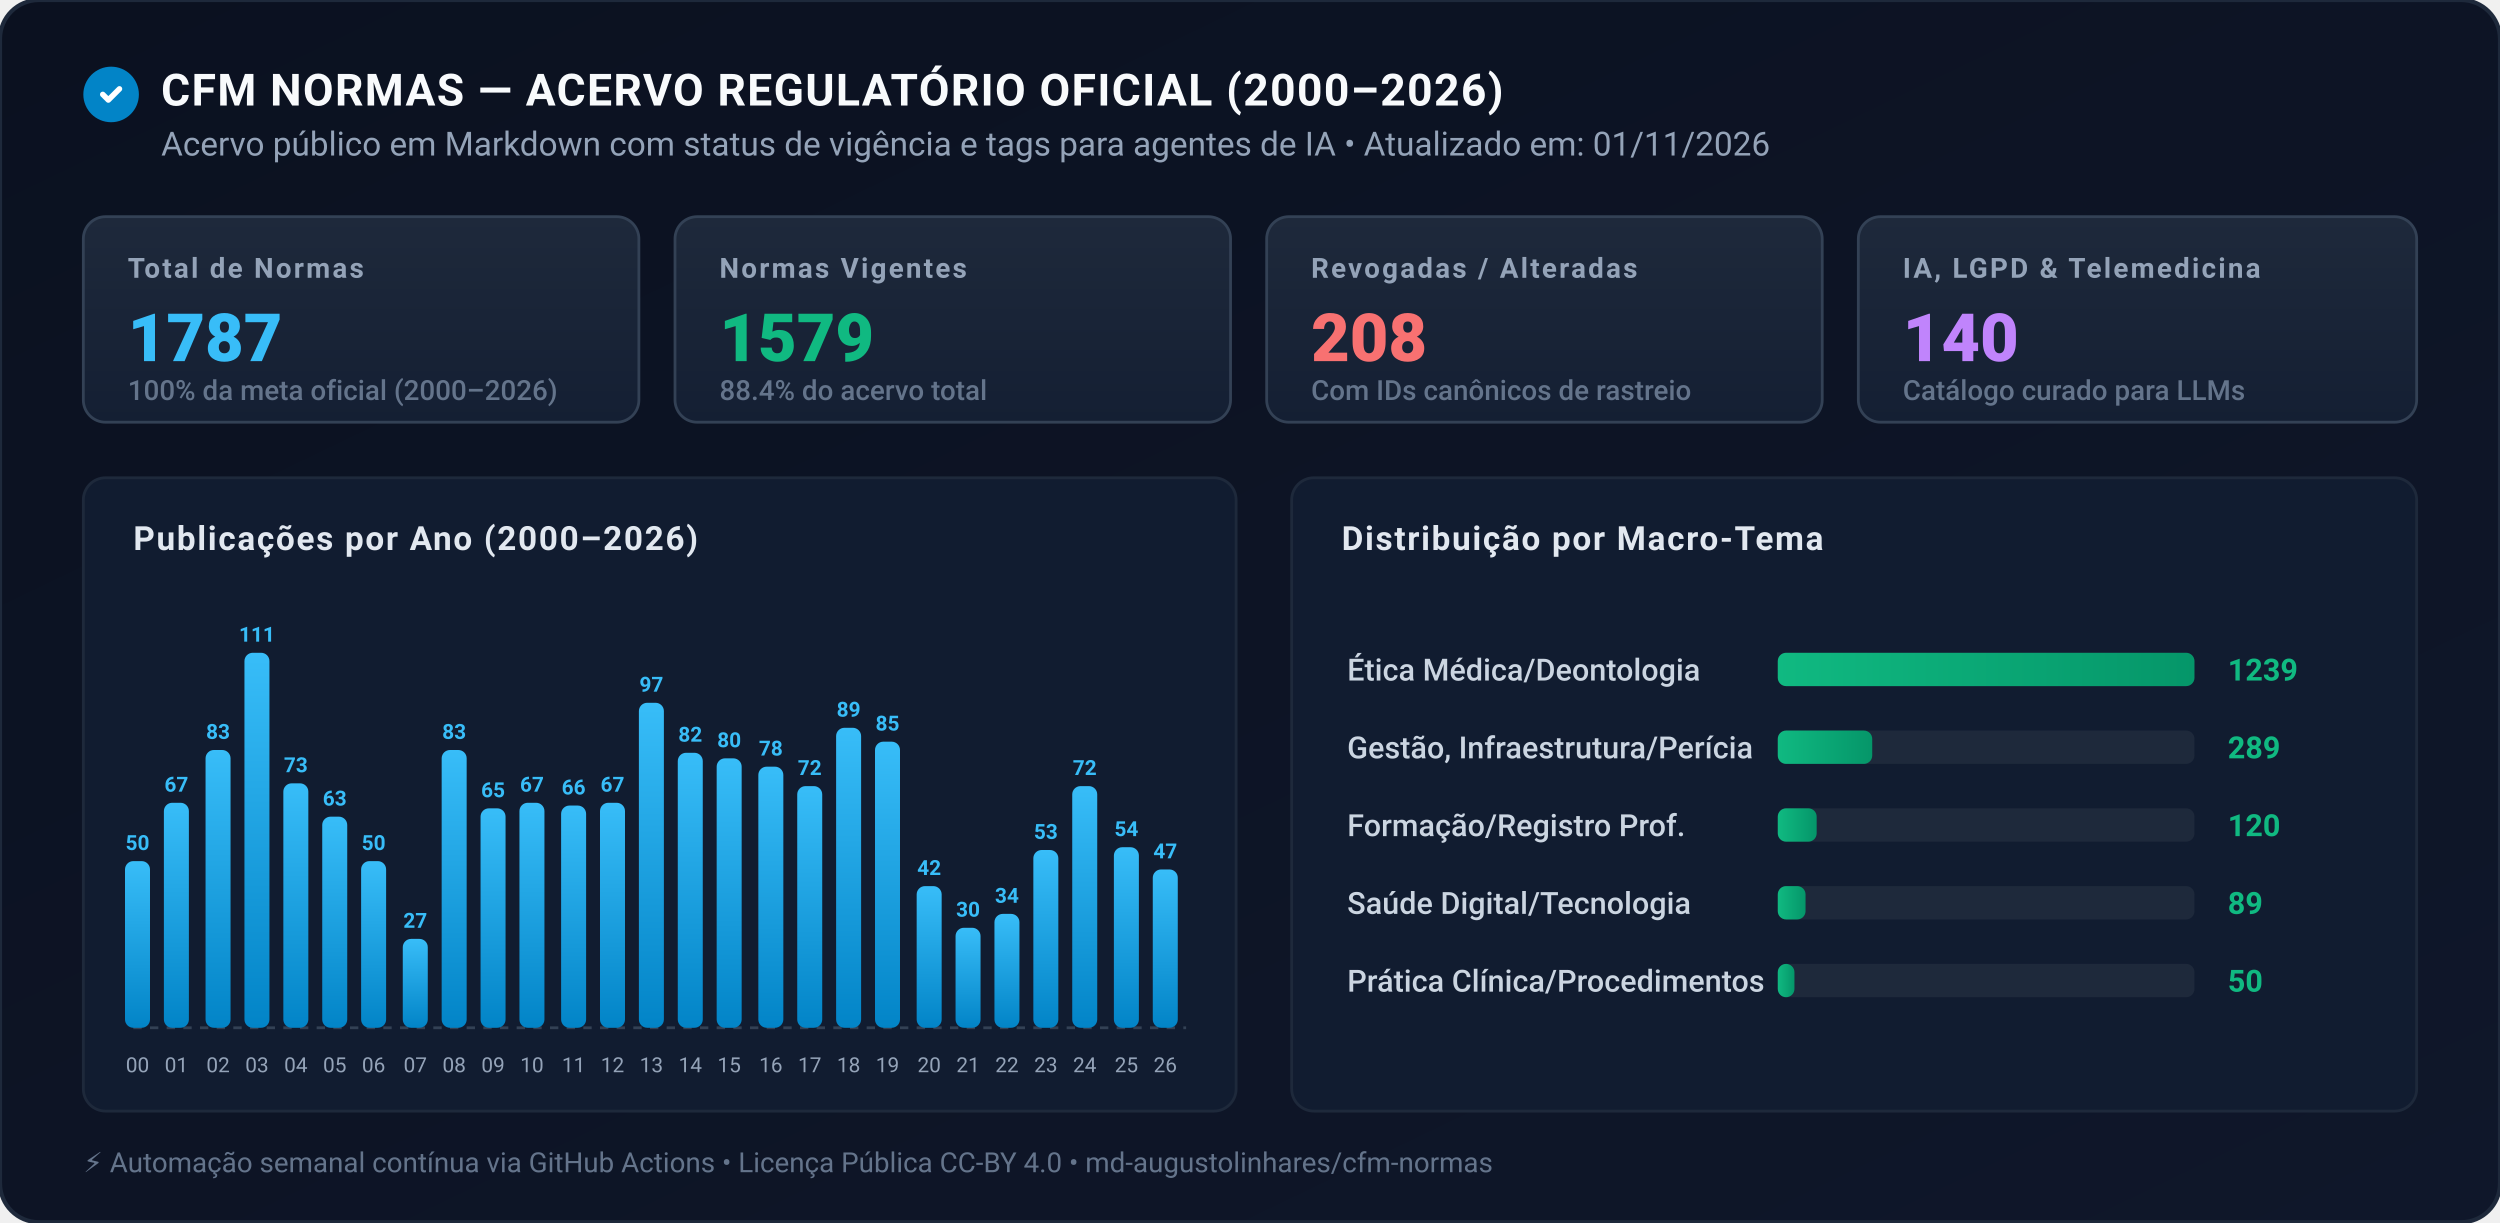
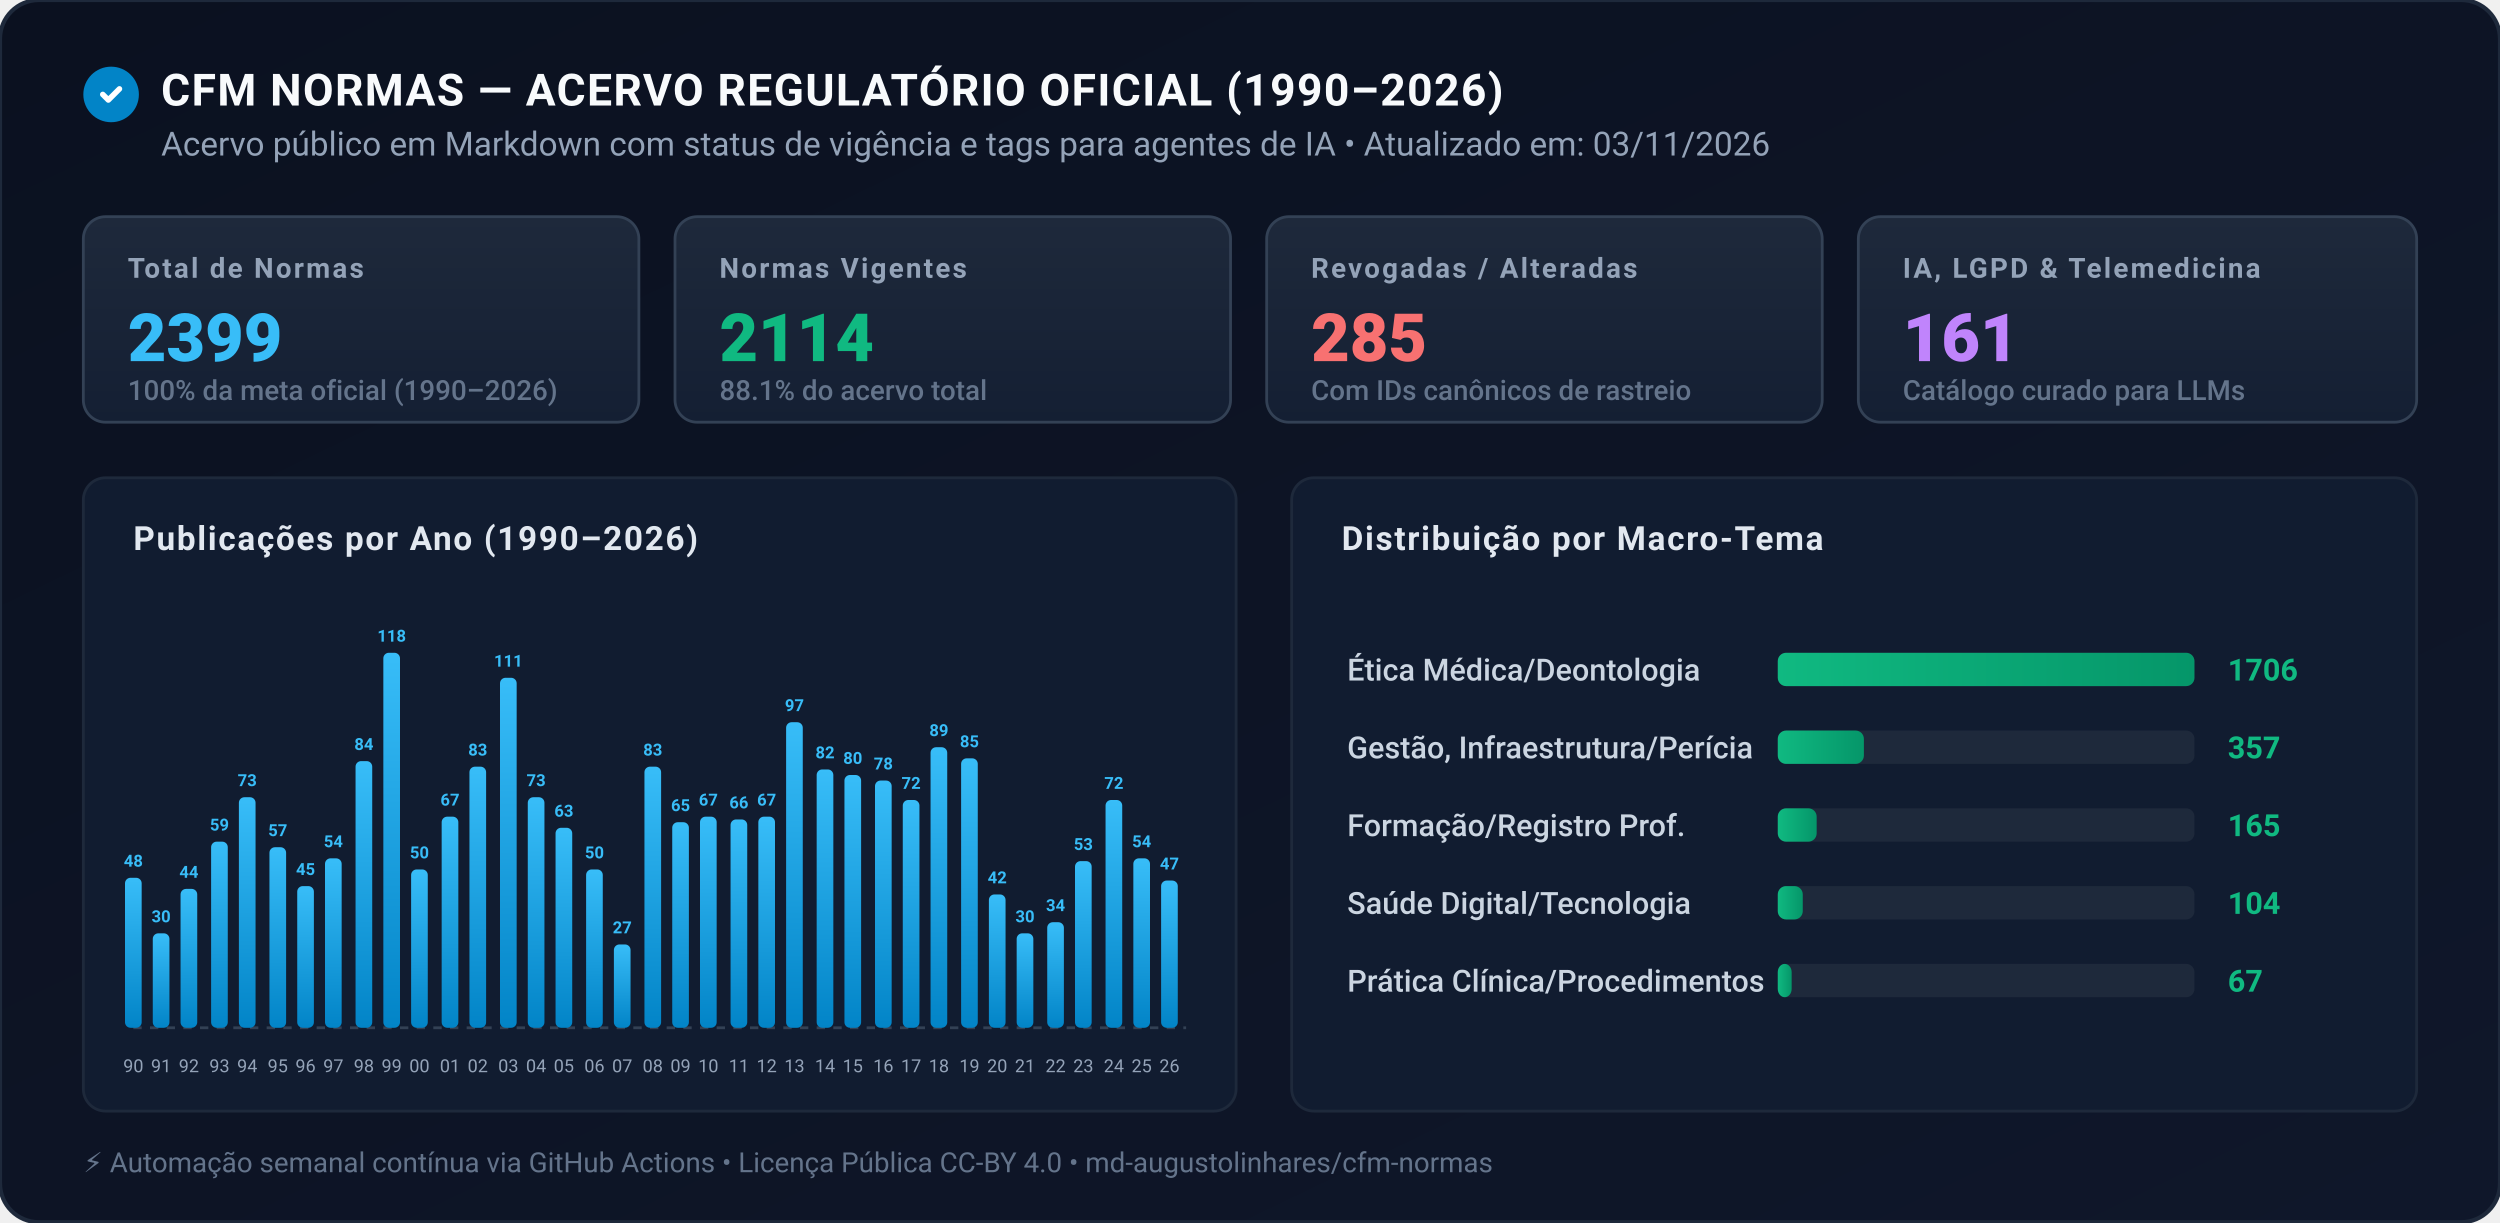
<svg xmlns="http://www.w3.org/2000/svg" viewBox="0 0 900 440" width="100%" height="auto" style="max-width: 900px;">
  <defs>
    <linearGradient id="bgGrad" x1="0" y1="0" x2="1" y2="1">
      <stop offset="0%" stop-color="#0b1120" />
      <stop offset="100%" stop-color="#0f172a" />
    </linearGradient>
    <linearGradient id="cardGrad" x1="0" y1="0" x2="0" y2="1">
      <stop offset="0%" stop-color="#1e293b" />
      <stop offset="100%" stop-color="#141f33" />
    </linearGradient>
    <linearGradient id="blueGrad" x1="0" y1="0" x2="0" y2="1">
      <stop offset="0%" stop-color="#38bdf8" />
      <stop offset="100%" stop-color="#0284c7" />
    </linearGradient>
    <linearGradient id="emeraldGrad" x1="0" y1="0" x2="1" y2="0">
      <stop offset="0%" stop-color="#10b981" />
      <stop offset="100%" stop-color="#059669" />
    </linearGradient>
  </defs>
  <style>
    text { font-family: -apple-system, BlinkMacSystemFont, "Segoe UI", Roboto, Helvetica, Arial, sans-serif; }
    .title { font-size: 16px; font-weight: 700; fill: #f8fafc; letter-spacing: 0.5px; }
    .subtitle { font-size: 12px; fill: #94a3b8; }
    .card-label { font-size: 10px; font-weight: 600; text-transform: uppercase; letter-spacing: 0.8px; fill: #94a3b8; }
    .card-val { font-size: 24px; font-weight: 800; }
    .card-sub { font-size: 10px; fill: #64748b; font-weight: 500; }
    .section-title { font-size: 12px; font-weight: 700; fill: #e2e8f0; text-transform: uppercase; letter-spacing: 0.6px; }
  </style>
  <rect width="900" height="440" rx="14" fill="url(#bgGrad)" stroke="#1e293b" stroke-width="1.5" />
  <g transform="translate(30, 24)">
    <circle cx="10" cy="10" r="10" fill="#0284c7" />
    <path d="M7 10L9 12L13 8" stroke="#ffffff" stroke-width="2" stroke-linecap="round" stroke-linejoin="round" fill="none" />
-     <text x="28" y="14" class="title">CFM NORMAS — ACERVO REGULATÓRIO OFICIAL (2000–2026)</text>
-     <text x="28" y="32" class="subtitle">Acervo público em Markdown com status de vigência e tags para agentes de IA • Atualizado em: 01/11/2026</text>
+     <text x="28" y="14" class="title">CFM NORMAS — ACERVO REGULATÓRIO OFICIAL (1990–2026)</text>
+     <text x="28" y="32" class="subtitle">Acervo público em Markdown com status de vigência e tags para agentes de IA • Atualizado em: 03/11/2026</text>
  </g>
  <g transform="translate(30, 78)">
    <rect x="0" y="0" width="200" height="74" rx="8" fill="url(#cardGrad)" stroke="#334155" stroke-width="1" />
    <text x="16" y="22" class="card-label">Total de Normas</text>
-     <text x="16" y="52" class="card-val" fill="#38bdf8">1787</text>
-     <text x="16" y="66" class="card-sub">100% da meta oficial (2000–2026)</text>
+     <text x="16" y="52" class="card-val" fill="#38bdf8">2399</text>
+     <text x="16" y="66" class="card-sub">100% da meta oficial (1990–2026)</text>
    <rect x="213" y="0" width="200" height="74" rx="8" fill="url(#cardGrad)" stroke="#334155" stroke-width="1" />
    <text x="229" y="22" class="card-label">Normas Vigentes</text>
-     <text x="229" y="52" class="card-val" fill="#10b981">1579</text>
-     <text x="229" y="66" class="card-sub">88.4% do acervo total</text>
+     <text x="229" y="52" class="card-val" fill="#10b981">2114</text>
+     <text x="229" y="66" class="card-sub">88.1% do acervo total</text>
    <rect x="426" y="0" width="200" height="74" rx="8" fill="url(#cardGrad)" stroke="#334155" stroke-width="1" />
    <text x="442" y="22" class="card-label">Revogadas / Alteradas</text>
-     <text x="442" y="52" class="card-val" fill="#f87171">208</text>
+     <text x="442" y="52" class="card-val" fill="#f87171">285</text>
    <text x="442" y="66" class="card-sub">Com IDs canônicos de rastreio</text>
    <rect x="639" y="0" width="201" height="74" rx="8" fill="url(#cardGrad)" stroke="#334155" stroke-width="1" />
    <text x="655" y="22" class="card-label">IA, LGPD &amp; Telemedicina</text>
-     <text x="655" y="52" class="card-val" fill="#c084fc">140</text>
+     <text x="655" y="52" class="card-val" fill="#c084fc">161</text>
    <text x="655" y="66" class="card-sub">Catálogo curado para LLMs</text>
  </g>
  <g transform="translate(30, 172)">
    <rect x="0" y="0" width="415" height="228" rx="8" fill="#111c30" stroke="#1e293b" stroke-width="1" />
-     <text x="18" y="26" class="section-title">Publicações por Ano (2000–2026)</text>
+     <text x="18" y="26" class="section-title">Publicações por Ano (1990–2026)</text>
    <line x1="18" y1="198" x2="397" y2="198" stroke="#334155" stroke-width="1" stroke-dasharray="3 3" />
  </g>
-   <rect x="45" y="310" width="9" height="60" rx="3" fill="url(#blueGrad)" />
-   <text x="49.5" y="306" text-anchor="middle" font-size="7.5" font-weight="600" fill="#38bdf8">50</text>
-   <text x="49.5" y="386" text-anchor="middle" font-size="7.5" fill="#94a3b8">00</text>
-   <rect x="59" y="289" width="9" height="81" rx="3" fill="url(#blueGrad)" />
-   <text x="63.5" y="285" text-anchor="middle" font-size="7.5" font-weight="600" fill="#38bdf8">67</text>
-   <text x="63.5" y="386" text-anchor="middle" font-size="7.5" fill="#94a3b8">01</text>
-   <rect x="74" y="270" width="9" height="100" rx="3" fill="url(#blueGrad)" />
-   <text x="78.5" y="266" text-anchor="middle" font-size="7.5" font-weight="600" fill="#38bdf8">83</text>
-   <text x="78.5" y="386" text-anchor="middle" font-size="7.5" fill="#94a3b8">02</text>
-   <rect x="88" y="235" width="9" height="135" rx="3" fill="url(#blueGrad)" />
-   <text x="92.5" y="231" text-anchor="middle" font-size="7.5" font-weight="600" fill="#38bdf8">111</text>
-   <text x="92.5" y="386" text-anchor="middle" font-size="7.5" fill="#94a3b8">03</text>
-   <rect x="102" y="282" width="9" height="88" rx="3" fill="url(#blueGrad)" />
-   <text x="106.5" y="278" text-anchor="middle" font-size="7.5" font-weight="600" fill="#38bdf8">73</text>
-   <text x="106.5" y="386" text-anchor="middle" font-size="7.5" fill="#94a3b8">04</text>
-   <rect x="116" y="294" width="9" height="76" rx="3" fill="url(#blueGrad)" />
-   <text x="120.5" y="290" text-anchor="middle" font-size="7.5" font-weight="600" fill="#38bdf8">63</text>
-   <text x="120.5" y="386" text-anchor="middle" font-size="7.5" fill="#94a3b8">05</text>
-   <rect x="130" y="310" width="9" height="60" rx="3" fill="url(#blueGrad)" />
-   <text x="134.5" y="306" text-anchor="middle" font-size="7.5" font-weight="600" fill="#38bdf8">50</text>
-   <text x="134.5" y="386" text-anchor="middle" font-size="7.5" fill="#94a3b8">06</text>
-   <rect x="145" y="338" width="9" height="32" rx="3" fill="url(#blueGrad)" />
-   <text x="149.5" y="334" text-anchor="middle" font-size="7.5" font-weight="600" fill="#38bdf8">27</text>
-   <text x="149.5" y="386" text-anchor="middle" font-size="7.5" fill="#94a3b8">07</text>
-   <rect x="159" y="270" width="9" height="100" rx="3" fill="url(#blueGrad)" />
-   <text x="163.5" y="266" text-anchor="middle" font-size="7.5" font-weight="600" fill="#38bdf8">83</text>
-   <text x="163.5" y="386" text-anchor="middle" font-size="7.5" fill="#94a3b8">08</text>
-   <rect x="173" y="291" width="9" height="79" rx="3" fill="url(#blueGrad)" />
-   <text x="177.5" y="287" text-anchor="middle" font-size="7.5" font-weight="600" fill="#38bdf8">65</text>
-   <text x="177.5" y="386" text-anchor="middle" font-size="7.5" fill="#94a3b8">09</text>
-   <rect x="187" y="289" width="9" height="81" rx="3" fill="url(#blueGrad)" />
-   <text x="191.5" y="285" text-anchor="middle" font-size="7.5" font-weight="600" fill="#38bdf8">67</text>
-   <text x="191.5" y="386" text-anchor="middle" font-size="7.5" fill="#94a3b8">10</text>
-   <rect x="202" y="290" width="9" height="80" rx="3" fill="url(#blueGrad)" />
-   <text x="206.5" y="286" text-anchor="middle" font-size="7.5" font-weight="600" fill="#38bdf8">66</text>
-   <text x="206.5" y="386" text-anchor="middle" font-size="7.5" fill="#94a3b8">11</text>
-   <rect x="216" y="289" width="9" height="81" rx="3" fill="url(#blueGrad)" />
-   <text x="220.5" y="285" text-anchor="middle" font-size="7.5" font-weight="600" fill="#38bdf8">67</text>
-   <text x="220.5" y="386" text-anchor="middle" font-size="7.5" fill="#94a3b8">12</text>
-   <rect x="230" y="253" width="9" height="117" rx="3" fill="url(#blueGrad)" />
-   <text x="234.5" y="249" text-anchor="middle" font-size="7.5" font-weight="600" fill="#38bdf8">97</text>
-   <text x="234.5" y="386" text-anchor="middle" font-size="7.5" fill="#94a3b8">13</text>
-   <rect x="244" y="271" width="9" height="99" rx="3" fill="url(#blueGrad)" />
-   <text x="248.5" y="267" text-anchor="middle" font-size="7.5" font-weight="600" fill="#38bdf8">82</text>
-   <text x="248.5" y="386" text-anchor="middle" font-size="7.5" fill="#94a3b8">14</text>
-   <rect x="258" y="273" width="9" height="97" rx="3" fill="url(#blueGrad)" />
-   <text x="262.5" y="269" text-anchor="middle" font-size="7.5" font-weight="600" fill="#38bdf8">80</text>
-   <text x="262.5" y="386" text-anchor="middle" font-size="7.5" fill="#94a3b8">15</text>
-   <rect x="273" y="276" width="9" height="94" rx="3" fill="url(#blueGrad)" />
-   <text x="277.5" y="272" text-anchor="middle" font-size="7.5" font-weight="600" fill="#38bdf8">78</text>
-   <text x="277.5" y="386" text-anchor="middle" font-size="7.5" fill="#94a3b8">16</text>
-   <rect x="287" y="283" width="9" height="87" rx="3" fill="url(#blueGrad)" />
-   <text x="291.5" y="279" text-anchor="middle" font-size="7.5" font-weight="600" fill="#38bdf8">72</text>
-   <text x="291.5" y="386" text-anchor="middle" font-size="7.5" fill="#94a3b8">17</text>
-   <rect x="301" y="262" width="9" height="108" rx="3" fill="url(#blueGrad)" />
-   <text x="305.5" y="258" text-anchor="middle" font-size="7.5" font-weight="600" fill="#38bdf8">89</text>
-   <text x="305.5" y="386" text-anchor="middle" font-size="7.5" fill="#94a3b8">18</text>
-   <rect x="315" y="267" width="9" height="103" rx="3" fill="url(#blueGrad)" />
-   <text x="319.5" y="263" text-anchor="middle" font-size="7.5" font-weight="600" fill="#38bdf8">85</text>
-   <text x="319.5" y="386" text-anchor="middle" font-size="7.5" fill="#94a3b8">19</text>
-   <rect x="330" y="319" width="9" height="51" rx="3" fill="url(#blueGrad)" />
-   <text x="334.5" y="315" text-anchor="middle" font-size="7.5" font-weight="600" fill="#38bdf8">42</text>
-   <text x="334.5" y="386" text-anchor="middle" font-size="7.5" fill="#94a3b8">20</text>
-   <rect x="344" y="334" width="9" height="36" rx="3" fill="url(#blueGrad)" />
-   <text x="348.5" y="330" text-anchor="middle" font-size="7.5" font-weight="600" fill="#38bdf8">30</text>
-   <text x="348.5" y="386" text-anchor="middle" font-size="7.5" fill="#94a3b8">21</text>
-   <rect x="358" y="329" width="9" height="41" rx="3" fill="url(#blueGrad)" />
-   <text x="362.5" y="325" text-anchor="middle" font-size="7.5" font-weight="600" fill="#38bdf8">34</text>
-   <text x="362.5" y="386" text-anchor="middle" font-size="7.5" fill="#94a3b8">22</text>
-   <rect x="372" y="306" width="9" height="64" rx="3" fill="url(#blueGrad)" />
-   <text x="376.5" y="302" text-anchor="middle" font-size="7.5" font-weight="600" fill="#38bdf8">53</text>
-   <text x="376.5" y="386" text-anchor="middle" font-size="7.5" fill="#94a3b8">23</text>
-   <rect x="386" y="283" width="9" height="87" rx="3" fill="url(#blueGrad)" />
-   <text x="390.5" y="279" text-anchor="middle" font-size="7.5" font-weight="600" fill="#38bdf8">72</text>
-   <text x="390.5" y="386" text-anchor="middle" font-size="7.5" fill="#94a3b8">24</text>
-   <rect x="401" y="305" width="9" height="65" rx="3" fill="url(#blueGrad)" />
-   <text x="405.5" y="301" text-anchor="middle" font-size="7.5" font-weight="600" fill="#38bdf8">54</text>
-   <text x="405.5" y="386" text-anchor="middle" font-size="7.5" fill="#94a3b8">25</text>
-   <rect x="415" y="313" width="9" height="57" rx="3" fill="url(#blueGrad)" />
-   <text x="419.5" y="309" text-anchor="middle" font-size="7.5" font-weight="600" fill="#38bdf8">47</text>
-   <text x="419.5" y="386" text-anchor="middle" font-size="7.5" fill="#94a3b8">26</text>
+   <rect x="45" y="316" width="6" height="54" rx="2" fill="url(#blueGrad)" />
+   <text x="48.0" y="312" text-anchor="middle" font-size="6" font-weight="600" fill="#38bdf8">48</text>
+   <text x="48.0" y="386" text-anchor="middle" font-size="6.5" fill="#94a3b8">90</text>
+   <rect x="55" y="336" width="6" height="34" rx="2" fill="url(#blueGrad)" />
+   <text x="58.0" y="332" text-anchor="middle" font-size="6" font-weight="600" fill="#38bdf8">30</text>
+   <text x="58.0" y="386" text-anchor="middle" font-size="6.5" fill="#94a3b8">91</text>
+   <rect x="65" y="320" width="6" height="50" rx="2" fill="url(#blueGrad)" />
+   <text x="68.0" y="316" text-anchor="middle" font-size="6" font-weight="600" fill="#38bdf8">44</text>
+   <text x="68.0" y="386" text-anchor="middle" font-size="6.5" fill="#94a3b8">92</text>
+   <rect x="76" y="303" width="6" height="67" rx="2" fill="url(#blueGrad)" />
+   <text x="79.0" y="299" text-anchor="middle" font-size="6" font-weight="600" fill="#38bdf8">59</text>
+   <text x="79.0" y="386" text-anchor="middle" font-size="6.5" fill="#94a3b8">93</text>
+   <rect x="86" y="287" width="6" height="83" rx="2" fill="url(#blueGrad)" />
+   <text x="89.0" y="283" text-anchor="middle" font-size="6" font-weight="600" fill="#38bdf8">73</text>
+   <text x="89.0" y="386" text-anchor="middle" font-size="6.5" fill="#94a3b8">94</text>
+   <rect x="97" y="305" width="6" height="65" rx="2" fill="url(#blueGrad)" />
+   <text x="100.0" y="301" text-anchor="middle" font-size="6" font-weight="600" fill="#38bdf8">57</text>
+   <text x="100.0" y="386" text-anchor="middle" font-size="6.5" fill="#94a3b8">95</text>
+   <rect x="107" y="319" width="6" height="51" rx="2" fill="url(#blueGrad)" />
+   <text x="110.0" y="315" text-anchor="middle" font-size="6" font-weight="600" fill="#38bdf8">45</text>
+   <text x="110.0" y="386" text-anchor="middle" font-size="6.5" fill="#94a3b8">96</text>
+   <rect x="117" y="309" width="6" height="61" rx="2" fill="url(#blueGrad)" />
+   <text x="120.0" y="305" text-anchor="middle" font-size="6" font-weight="600" fill="#38bdf8">54</text>
+   <text x="120.0" y="386" text-anchor="middle" font-size="6.5" fill="#94a3b8">97</text>
+   <rect x="128" y="274" width="6" height="96" rx="2" fill="url(#blueGrad)" />
+   <text x="131.0" y="270" text-anchor="middle" font-size="6" font-weight="600" fill="#38bdf8">84</text>
+   <text x="131.0" y="386" text-anchor="middle" font-size="6.5" fill="#94a3b8">98</text>
+   <rect x="138" y="235" width="6" height="135" rx="2" fill="url(#blueGrad)" />
+   <text x="141.0" y="231" text-anchor="middle" font-size="6" font-weight="600" fill="#38bdf8">118</text>
+   <text x="141.0" y="386" text-anchor="middle" font-size="6.5" fill="#94a3b8">99</text>
+   <rect x="148" y="313" width="6" height="57" rx="2" fill="url(#blueGrad)" />
+   <text x="151.0" y="309" text-anchor="middle" font-size="6" font-weight="600" fill="#38bdf8">50</text>
+   <text x="151.0" y="386" text-anchor="middle" font-size="6.5" fill="#94a3b8">00</text>
+   <rect x="159" y="294" width="6" height="76" rx="2" fill="url(#blueGrad)" />
+   <text x="162.0" y="290" text-anchor="middle" font-size="6" font-weight="600" fill="#38bdf8">67</text>
+   <text x="162.0" y="386" text-anchor="middle" font-size="6.5" fill="#94a3b8">01</text>
+   <rect x="169" y="276" width="6" height="94" rx="2" fill="url(#blueGrad)" />
+   <text x="172.0" y="272" text-anchor="middle" font-size="6" font-weight="600" fill="#38bdf8">83</text>
+   <text x="172.0" y="386" text-anchor="middle" font-size="6.5" fill="#94a3b8">02</text>
+   <rect x="180" y="244" width="6" height="126" rx="2" fill="url(#blueGrad)" />
+   <text x="183.0" y="240" text-anchor="middle" font-size="6" font-weight="600" fill="#38bdf8">111</text>
+   <text x="183.0" y="386" text-anchor="middle" font-size="6.5" fill="#94a3b8">03</text>
+   <rect x="190" y="287" width="6" height="83" rx="2" fill="url(#blueGrad)" />
+   <text x="193.0" y="283" text-anchor="middle" font-size="6" font-weight="600" fill="#38bdf8">73</text>
+   <text x="193.0" y="386" text-anchor="middle" font-size="6.5" fill="#94a3b8">04</text>
+   <rect x="200" y="298" width="6" height="72" rx="2" fill="url(#blueGrad)" />
+   <text x="203.0" y="294" text-anchor="middle" font-size="6" font-weight="600" fill="#38bdf8">63</text>
+   <text x="203.0" y="386" text-anchor="middle" font-size="6.5" fill="#94a3b8">05</text>
+   <rect x="211" y="313" width="6" height="57" rx="2" fill="url(#blueGrad)" />
+   <text x="214.0" y="309" text-anchor="middle" font-size="6" font-weight="600" fill="#38bdf8">50</text>
+   <text x="214.0" y="386" text-anchor="middle" font-size="6.5" fill="#94a3b8">06</text>
+   <rect x="221" y="340" width="6" height="30" rx="2" fill="url(#blueGrad)" />
+   <text x="224.0" y="336" text-anchor="middle" font-size="6" font-weight="600" fill="#38bdf8">27</text>
+   <text x="224.0" y="386" text-anchor="middle" font-size="6.5" fill="#94a3b8">07</text>
+   <rect x="232" y="276" width="6" height="94" rx="2" fill="url(#blueGrad)" />
+   <text x="235.0" y="272" text-anchor="middle" font-size="6" font-weight="600" fill="#38bdf8">83</text>
+   <text x="235.0" y="386" text-anchor="middle" font-size="6.5" fill="#94a3b8">08</text>
+   <rect x="242" y="296" width="6" height="74" rx="2" fill="url(#blueGrad)" />
+   <text x="245.0" y="292" text-anchor="middle" font-size="6" font-weight="600" fill="#38bdf8">65</text>
+   <text x="245.0" y="386" text-anchor="middle" font-size="6.5" fill="#94a3b8">09</text>
+   <rect x="252" y="294" width="6" height="76" rx="2" fill="url(#blueGrad)" />
+   <text x="255.0" y="290" text-anchor="middle" font-size="6" font-weight="600" fill="#38bdf8">67</text>
+   <text x="255.0" y="386" text-anchor="middle" font-size="6.5" fill="#94a3b8">10</text>
+   <rect x="263" y="295" width="6" height="75" rx="2" fill="url(#blueGrad)" />
+   <text x="266.0" y="291" text-anchor="middle" font-size="6" font-weight="600" fill="#38bdf8">66</text>
+   <text x="266.0" y="386" text-anchor="middle" font-size="6.5" fill="#94a3b8">11</text>
+   <rect x="273" y="294" width="6" height="76" rx="2" fill="url(#blueGrad)" />
+   <text x="276.0" y="290" text-anchor="middle" font-size="6" font-weight="600" fill="#38bdf8">67</text>
+   <text x="276.0" y="386" text-anchor="middle" font-size="6.5" fill="#94a3b8">12</text>
+   <rect x="283" y="260" width="6" height="110" rx="2" fill="url(#blueGrad)" />
+   <text x="286.0" y="256" text-anchor="middle" font-size="6" font-weight="600" fill="#38bdf8">97</text>
+   <text x="286.0" y="386" text-anchor="middle" font-size="6.5" fill="#94a3b8">13</text>
+   <rect x="294" y="277" width="6" height="93" rx="2" fill="url(#blueGrad)" />
+   <text x="297.0" y="273" text-anchor="middle" font-size="6" font-weight="600" fill="#38bdf8">82</text>
+   <text x="297.0" y="386" text-anchor="middle" font-size="6.5" fill="#94a3b8">14</text>
+   <rect x="304" y="279" width="6" height="91" rx="2" fill="url(#blueGrad)" />
+   <text x="307.0" y="275" text-anchor="middle" font-size="6" font-weight="600" fill="#38bdf8">80</text>
+   <text x="307.0" y="386" text-anchor="middle" font-size="6.5" fill="#94a3b8">15</text>
+   <rect x="315" y="281" width="6" height="89" rx="2" fill="url(#blueGrad)" />
+   <text x="318.0" y="277" text-anchor="middle" font-size="6" font-weight="600" fill="#38bdf8">78</text>
+   <text x="318.0" y="386" text-anchor="middle" font-size="6.5" fill="#94a3b8">16</text>
+   <rect x="325" y="288" width="6" height="82" rx="2" fill="url(#blueGrad)" />
+   <text x="328.0" y="284" text-anchor="middle" font-size="6" font-weight="600" fill="#38bdf8">72</text>
+   <text x="328.0" y="386" text-anchor="middle" font-size="6.5" fill="#94a3b8">17</text>
+   <rect x="335" y="269" width="6" height="101" rx="2" fill="url(#blueGrad)" />
+   <text x="338.0" y="265" text-anchor="middle" font-size="6" font-weight="600" fill="#38bdf8">89</text>
+   <text x="338.0" y="386" text-anchor="middle" font-size="6.5" fill="#94a3b8">18</text>
+   <rect x="346" y="273" width="6" height="97" rx="2" fill="url(#blueGrad)" />
+   <text x="349.0" y="269" text-anchor="middle" font-size="6" font-weight="600" fill="#38bdf8">85</text>
+   <text x="349.0" y="386" text-anchor="middle" font-size="6.5" fill="#94a3b8">19</text>
+   <rect x="356" y="322" width="6" height="48" rx="2" fill="url(#blueGrad)" />
+   <text x="359.0" y="318" text-anchor="middle" font-size="6" font-weight="600" fill="#38bdf8">42</text>
+   <text x="359.0" y="386" text-anchor="middle" font-size="6.5" fill="#94a3b8">20</text>
+   <rect x="366" y="336" width="6" height="34" rx="2" fill="url(#blueGrad)" />
+   <text x="369.0" y="332" text-anchor="middle" font-size="6" font-weight="600" fill="#38bdf8">30</text>
+   <text x="369.0" y="386" text-anchor="middle" font-size="6.5" fill="#94a3b8">21</text>
+   <rect x="377" y="332" width="6" height="38" rx="2" fill="url(#blueGrad)" />
+   <text x="380.0" y="328" text-anchor="middle" font-size="6" font-weight="600" fill="#38bdf8">34</text>
+   <text x="380.0" y="386" text-anchor="middle" font-size="6.5" fill="#94a3b8">22</text>
+   <rect x="387" y="310" width="6" height="60" rx="2" fill="url(#blueGrad)" />
+   <text x="390.0" y="306" text-anchor="middle" font-size="6" font-weight="600" fill="#38bdf8">53</text>
+   <text x="390.0" y="386" text-anchor="middle" font-size="6.5" fill="#94a3b8">23</text>
+   <rect x="398" y="288" width="6" height="82" rx="2" fill="url(#blueGrad)" />
+   <text x="401.0" y="284" text-anchor="middle" font-size="6" font-weight="600" fill="#38bdf8">72</text>
+   <text x="401.0" y="386" text-anchor="middle" font-size="6.5" fill="#94a3b8">24</text>
+   <rect x="408" y="309" width="6" height="61" rx="2" fill="url(#blueGrad)" />
+   <text x="411.0" y="305" text-anchor="middle" font-size="6" font-weight="600" fill="#38bdf8">54</text>
+   <text x="411.0" y="386" text-anchor="middle" font-size="6.5" fill="#94a3b8">25</text>
+   <rect x="418" y="317" width="6" height="53" rx="2" fill="url(#blueGrad)" />
+   <text x="421.0" y="313" text-anchor="middle" font-size="6" font-weight="600" fill="#38bdf8">47</text>
+   <text x="421.0" y="386" text-anchor="middle" font-size="6.5" fill="#94a3b8">26</text>
  <g transform="translate(465, 172)">
    <rect x="0" y="0" width="405" height="228" rx="8" fill="#111c30" stroke="#1e293b" stroke-width="1" />
    <text x="18" y="26" class="section-title">Distribuição por Macro-Tema</text>
  </g>
  <text x="485" y="245" font-size="11" fill="#cbd5e1" font-weight="500">Ética Médica/Deontologia</text>
  <rect x="640" y="235" width="150" height="12" rx="3" fill="#1e293b" />
  <rect x="640" y="235" width="150" height="12" rx="3" fill="url(#emeraldGrad)" />
-   <text x="802" y="245" font-size="11" fill="#10b981" font-weight="600">1239</text>
+   <text x="802" y="245" font-size="11" fill="#10b981" font-weight="600">1706</text>
  <text x="485" y="273" font-size="11" fill="#cbd5e1" font-weight="500">Gestão, Infraestrutura/Perícia</text>
  <rect x="640" y="263" width="150" height="12" rx="3" fill="#1e293b" />
-   <rect x="640" y="263" width="34" height="12" rx="3" fill="url(#emeraldGrad)" />
-   <text x="802" y="273" font-size="11" fill="#10b981" font-weight="600">289</text>
+   <rect x="640" y="263" width="31" height="12" rx="3" fill="url(#emeraldGrad)" />
+   <text x="802" y="273" font-size="11" fill="#10b981" font-weight="600">357</text>
  <text x="485" y="301" font-size="11" fill="#cbd5e1" font-weight="500">Formação/Registro Prof.</text>
  <rect x="640" y="291" width="150" height="12" rx="3" fill="#1e293b" />
  <rect x="640" y="291" width="14" height="12" rx="3" fill="url(#emeraldGrad)" />
-   <text x="802" y="301" font-size="11" fill="#10b981" font-weight="600">120</text>
+   <text x="802" y="301" font-size="11" fill="#10b981" font-weight="600">165</text>
  <text x="485" y="329" font-size="11" fill="#cbd5e1" font-weight="500">Saúde Digital/Tecnologia</text>
  <rect x="640" y="319" width="150" height="12" rx="3" fill="#1e293b" />
-   <rect x="640" y="319" width="10" height="12" rx="3" fill="url(#emeraldGrad)" />
-   <text x="802" y="329" font-size="11" fill="#10b981" font-weight="600">89</text>
+   <rect x="640" y="319" width="9" height="12" rx="3" fill="url(#emeraldGrad)" />
+   <text x="802" y="329" font-size="11" fill="#10b981" font-weight="600">104</text>
  <text x="485" y="357" font-size="11" fill="#cbd5e1" font-weight="500">Prática Clínica/Procedimentos</text>
  <rect x="640" y="347" width="150" height="12" rx="3" fill="#1e293b" />
-   <rect x="640" y="347" width="6" height="12" rx="3" fill="url(#emeraldGrad)" />
-   <text x="802" y="357" font-size="11" fill="#10b981" font-weight="600">50</text>
+   <rect x="640" y="347" width="5" height="12" rx="3" fill="url(#emeraldGrad)" />
+   <text x="802" y="357" font-size="11" fill="#10b981" font-weight="600">67</text>
  <g transform="translate(30, 422)">
    <text x="0" y="0" font-size="10" fill="#64748b">⚡ Automação semanal contínua via GitHub Actions • Licença Pública CC-BY 4.0 • md-augustolinhares/cfm-normas</text>
  </g>
</svg>
